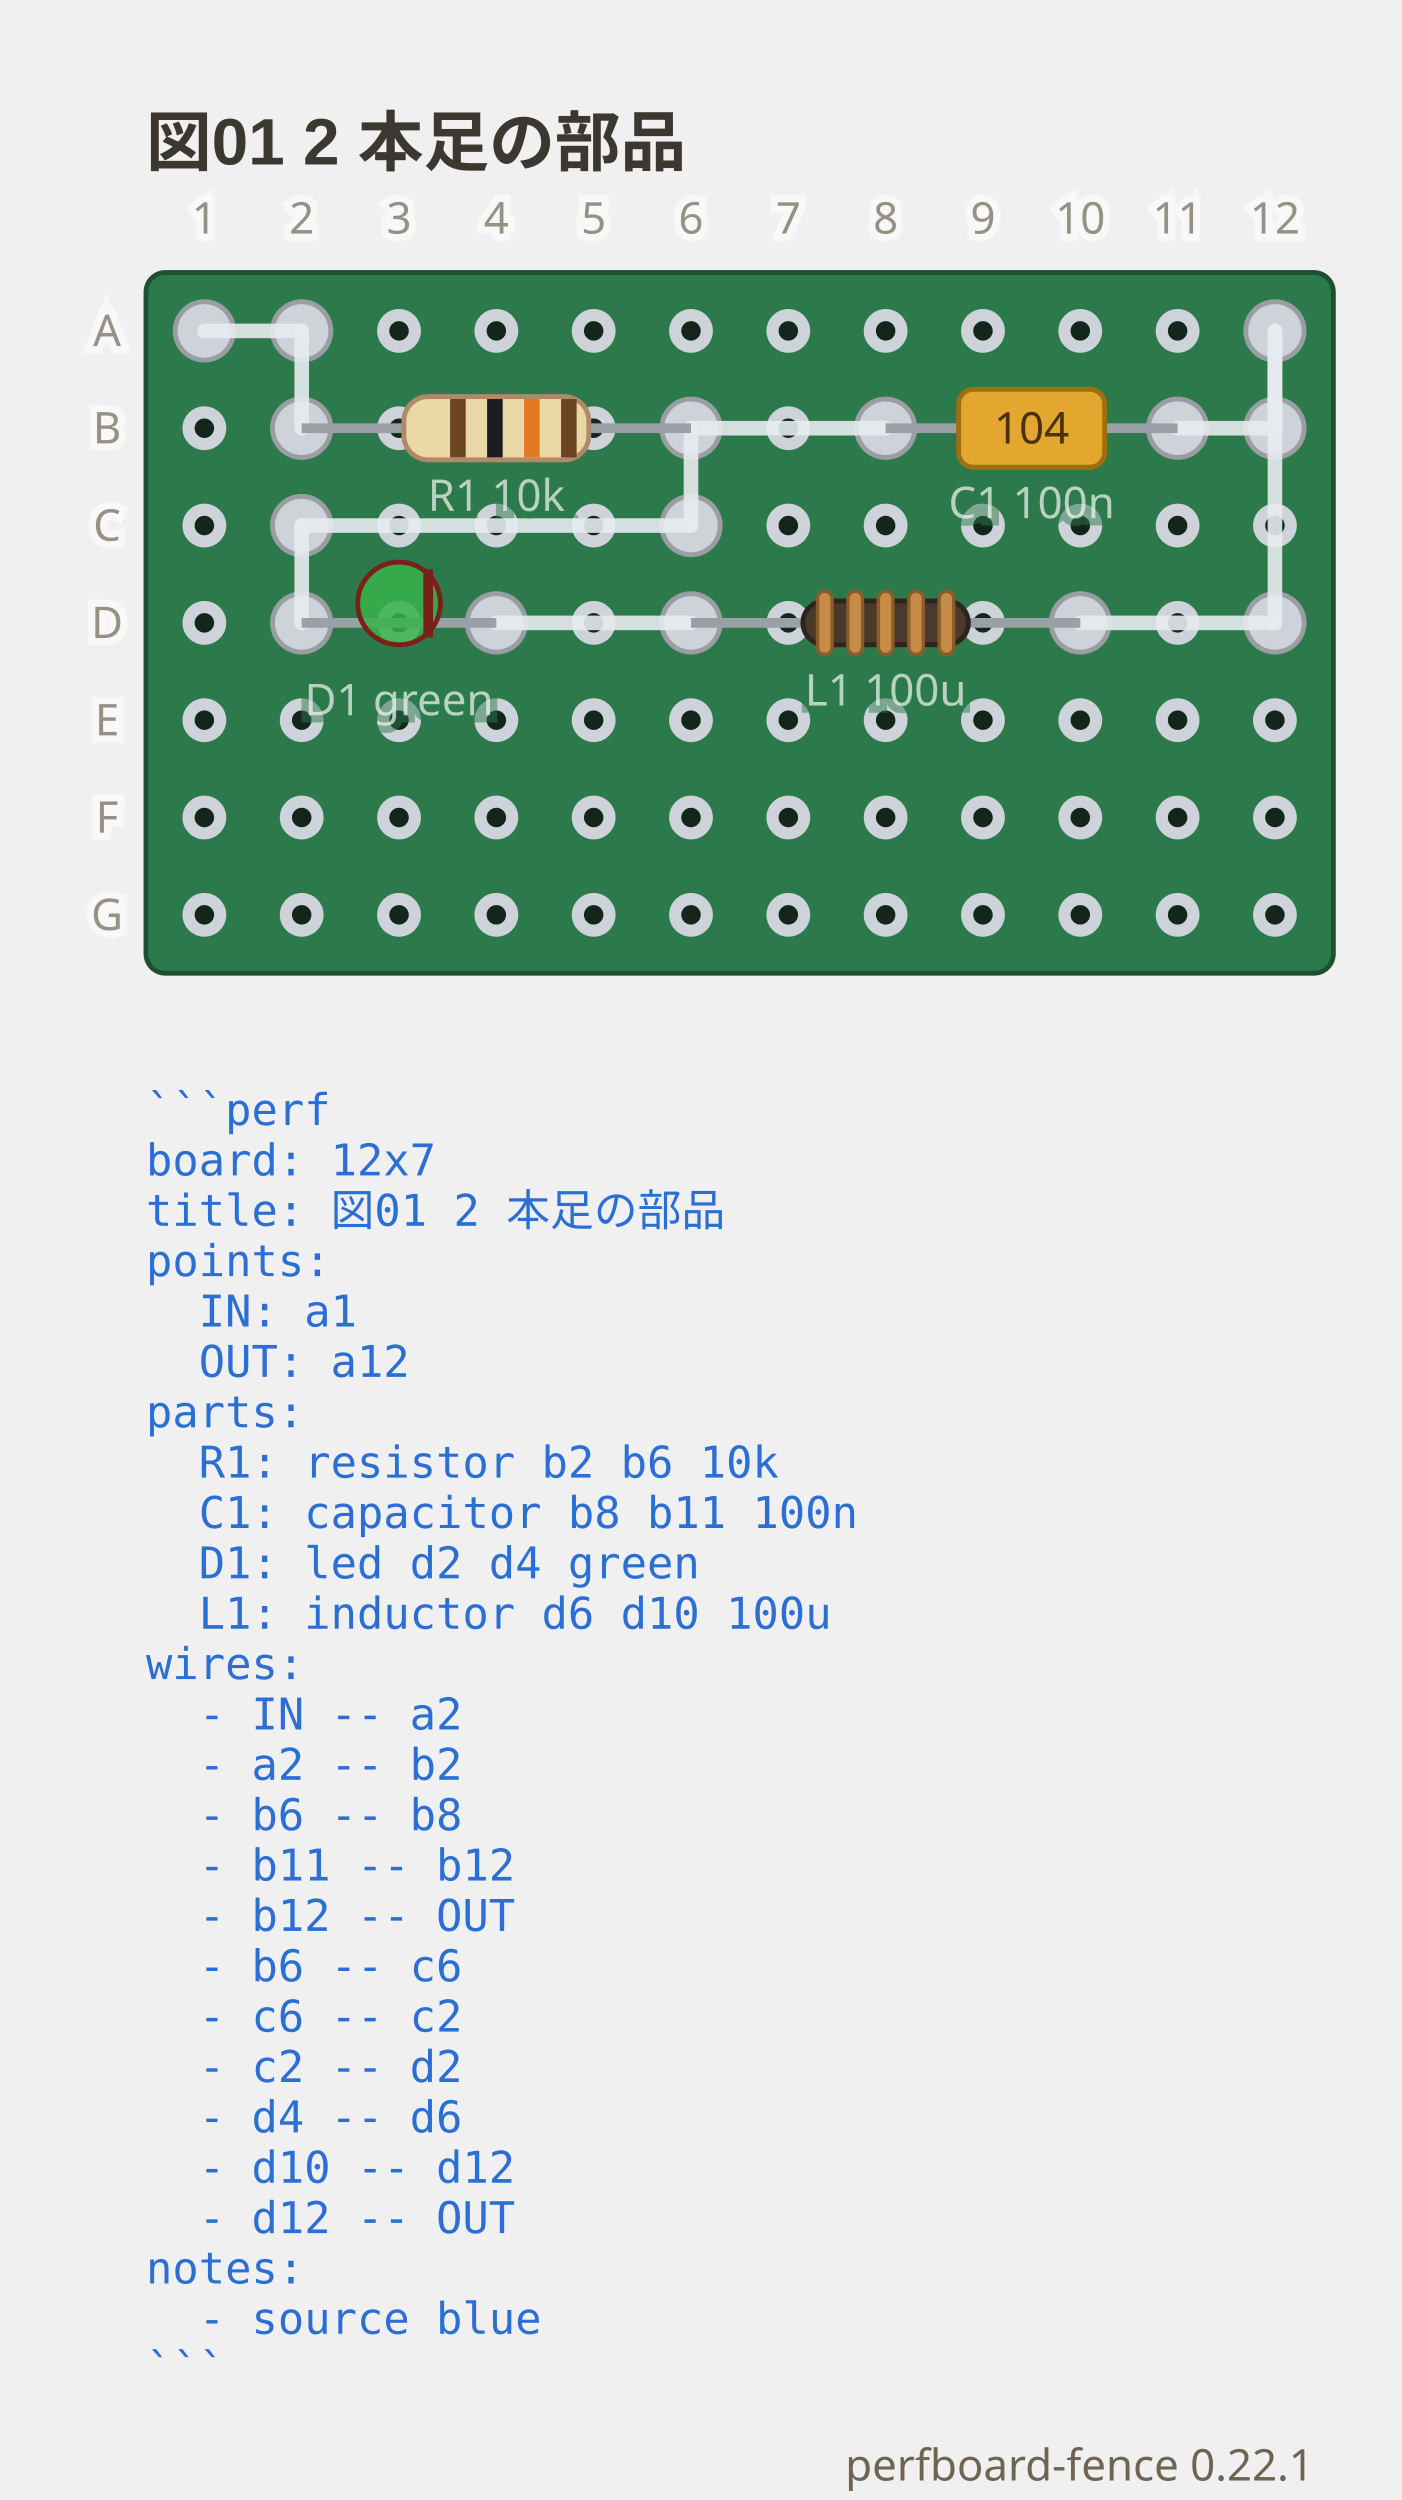
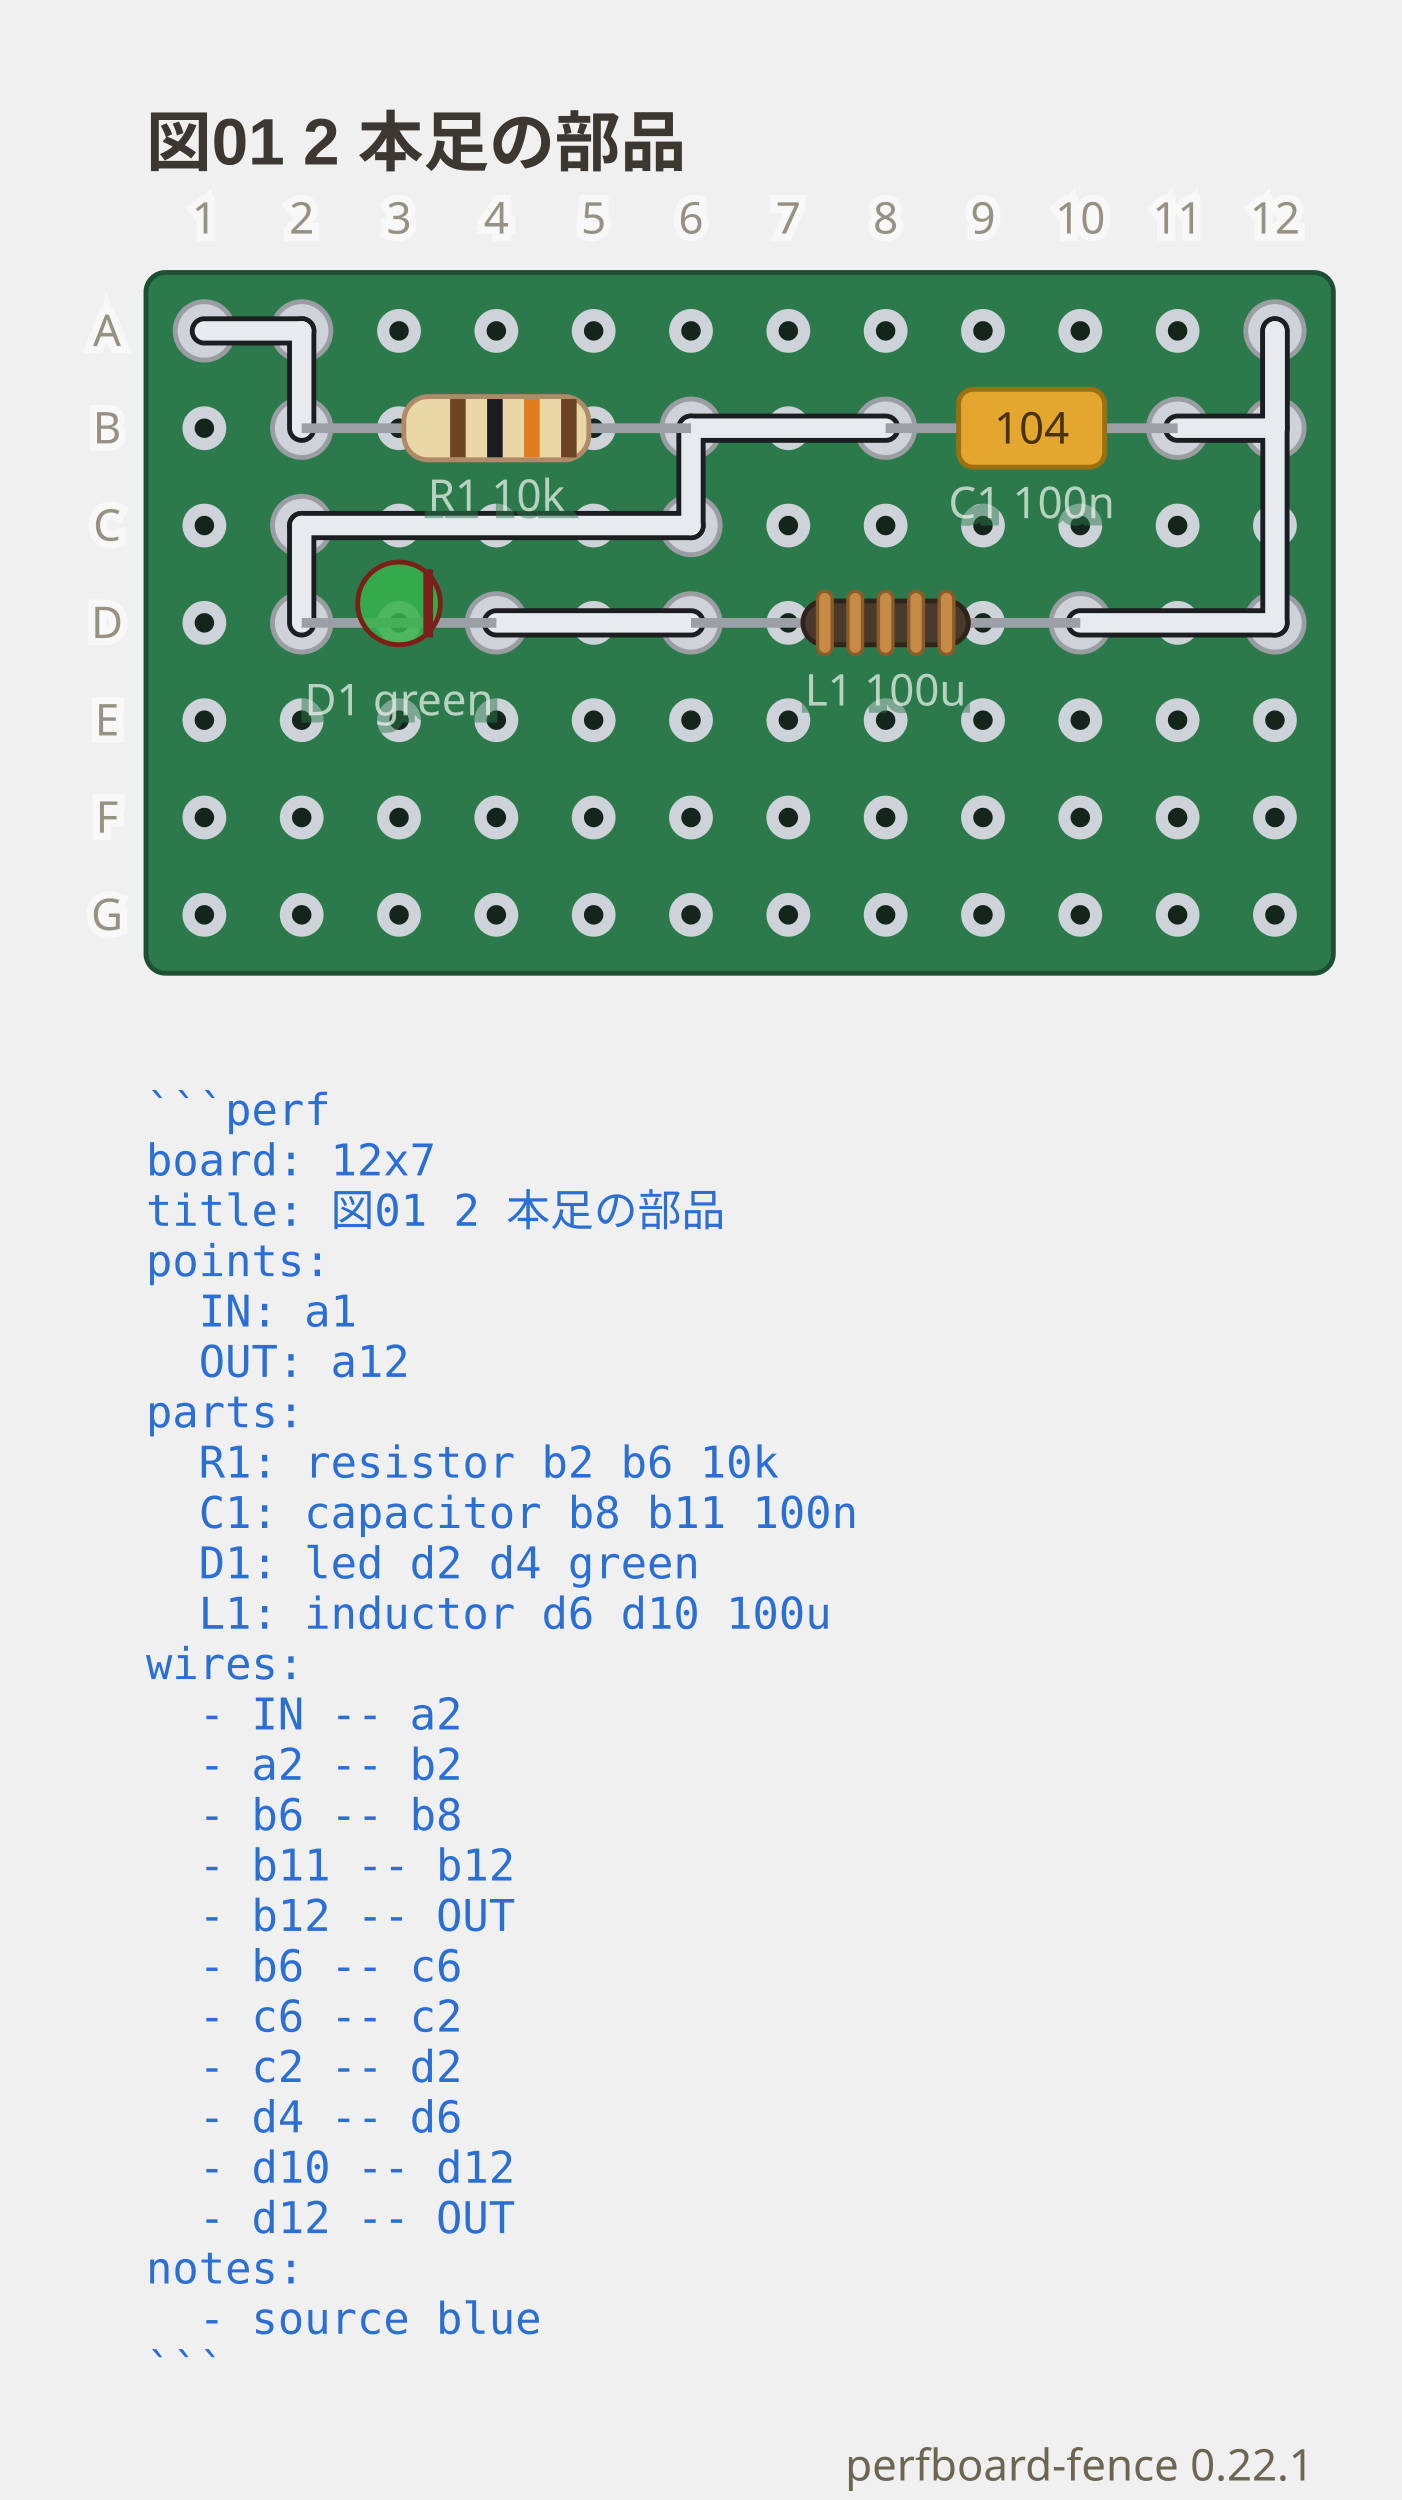
<svg xmlns="http://www.w3.org/2000/svg" viewBox="0 0 288 513.75" width="288" height="513.75" data-perfboard-fence="0.22.1" role="img">
  <text x="30" y="34" text-anchor="start" font-family="'Segoe UI', 'Helvetica Neue', Arial, 'Noto Sans', 'Hiragino Sans', 'Yu Gothic UI', 'Noto Sans CJK JP', sans-serif" fill="#3c3730" font-size="13.5" font-weight="600">図01 2 本足の部品</text>
  <rect x="30" y="56" width="244" height="144" rx="4" fill="#2c7a4b" stroke="#1d4f31" stroke-width="1" />
  <circle cx="42" cy="68" r="3.25" fill="#14261c" stroke="#cdd3d9" stroke-width="2.5" />
  <circle cx="62" cy="68" r="3.25" fill="#14261c" stroke="#cdd3d9" stroke-width="2.5" />
  <circle cx="82" cy="68" r="3.25" fill="#14261c" stroke="#cdd3d9" stroke-width="2.5" />
  <circle cx="102" cy="68" r="3.25" fill="#14261c" stroke="#cdd3d9" stroke-width="2.5" />
  <circle cx="122" cy="68" r="3.25" fill="#14261c" stroke="#cdd3d9" stroke-width="2.5" />
  <circle cx="142" cy="68" r="3.25" fill="#14261c" stroke="#cdd3d9" stroke-width="2.5" />
  <circle cx="162" cy="68" r="3.25" fill="#14261c" stroke="#cdd3d9" stroke-width="2.5" />
  <circle cx="182" cy="68" r="3.25" fill="#14261c" stroke="#cdd3d9" stroke-width="2.5" />
  <circle cx="202" cy="68" r="3.25" fill="#14261c" stroke="#cdd3d9" stroke-width="2.5" />
  <circle cx="222" cy="68" r="3.25" fill="#14261c" stroke="#cdd3d9" stroke-width="2.5" />
  <circle cx="242" cy="68" r="3.25" fill="#14261c" stroke="#cdd3d9" stroke-width="2.5" />
  <circle cx="262" cy="68" r="3.25" fill="#14261c" stroke="#cdd3d9" stroke-width="2.5" />
  <circle cx="42" cy="88" r="3.25" fill="#14261c" stroke="#cdd3d9" stroke-width="2.5" />
  <circle cx="62" cy="88" r="3.25" fill="#14261c" stroke="#cdd3d9" stroke-width="2.5" />
  <circle cx="82" cy="88" r="3.25" fill="#14261c" stroke="#cdd3d9" stroke-width="2.5" />
  <circle cx="102" cy="88" r="3.25" fill="#14261c" stroke="#cdd3d9" stroke-width="2.5" />
  <circle cx="122" cy="88" r="3.25" fill="#14261c" stroke="#cdd3d9" stroke-width="2.5" />
  <circle cx="142" cy="88" r="3.25" fill="#14261c" stroke="#cdd3d9" stroke-width="2.5" />
  <circle cx="162" cy="88" r="3.25" fill="#14261c" stroke="#cdd3d9" stroke-width="2.5" />
  <circle cx="182" cy="88" r="3.25" fill="#14261c" stroke="#cdd3d9" stroke-width="2.5" />
  <circle cx="202" cy="88" r="3.25" fill="#14261c" stroke="#cdd3d9" stroke-width="2.5" />
  <circle cx="222" cy="88" r="3.25" fill="#14261c" stroke="#cdd3d9" stroke-width="2.5" />
  <circle cx="242" cy="88" r="3.25" fill="#14261c" stroke="#cdd3d9" stroke-width="2.5" />
  <circle cx="262" cy="88" r="3.25" fill="#14261c" stroke="#cdd3d9" stroke-width="2.5" />
  <circle cx="42" cy="108" r="3.25" fill="#14261c" stroke="#cdd3d9" stroke-width="2.5" />
  <circle cx="62" cy="108" r="3.25" fill="#14261c" stroke="#cdd3d9" stroke-width="2.5" />
  <circle cx="82" cy="108" r="3.25" fill="#14261c" stroke="#cdd3d9" stroke-width="2.5" />
  <circle cx="102" cy="108" r="3.25" fill="#14261c" stroke="#cdd3d9" stroke-width="2.5" />
  <circle cx="122" cy="108" r="3.25" fill="#14261c" stroke="#cdd3d9" stroke-width="2.5" />
  <circle cx="142" cy="108" r="3.25" fill="#14261c" stroke="#cdd3d9" stroke-width="2.5" />
  <circle cx="162" cy="108" r="3.25" fill="#14261c" stroke="#cdd3d9" stroke-width="2.5" />
  <circle cx="182" cy="108" r="3.25" fill="#14261c" stroke="#cdd3d9" stroke-width="2.5" />
  <circle cx="202" cy="108" r="3.25" fill="#14261c" stroke="#cdd3d9" stroke-width="2.5" />
  <circle cx="222" cy="108" r="3.25" fill="#14261c" stroke="#cdd3d9" stroke-width="2.5" />
  <circle cx="242" cy="108" r="3.25" fill="#14261c" stroke="#cdd3d9" stroke-width="2.5" />
  <circle cx="262" cy="108" r="3.25" fill="#14261c" stroke="#cdd3d9" stroke-width="2.5" />
  <circle cx="42" cy="128" r="3.25" fill="#14261c" stroke="#cdd3d9" stroke-width="2.5" />
  <circle cx="62" cy="128" r="3.25" fill="#14261c" stroke="#cdd3d9" stroke-width="2.5" />
  <circle cx="82" cy="128" r="3.25" fill="#14261c" stroke="#cdd3d9" stroke-width="2.5" />
  <circle cx="102" cy="128" r="3.25" fill="#14261c" stroke="#cdd3d9" stroke-width="2.5" />
  <circle cx="122" cy="128" r="3.25" fill="#14261c" stroke="#cdd3d9" stroke-width="2.5" />
  <circle cx="142" cy="128" r="3.25" fill="#14261c" stroke="#cdd3d9" stroke-width="2.5" />
  <circle cx="162" cy="128" r="3.25" fill="#14261c" stroke="#cdd3d9" stroke-width="2.5" />
  <circle cx="182" cy="128" r="3.25" fill="#14261c" stroke="#cdd3d9" stroke-width="2.5" />
  <circle cx="202" cy="128" r="3.25" fill="#14261c" stroke="#cdd3d9" stroke-width="2.5" />
  <circle cx="222" cy="128" r="3.25" fill="#14261c" stroke="#cdd3d9" stroke-width="2.5" />
  <circle cx="242" cy="128" r="3.25" fill="#14261c" stroke="#cdd3d9" stroke-width="2.5" />
  <circle cx="262" cy="128" r="3.25" fill="#14261c" stroke="#cdd3d9" stroke-width="2.5" />
  <circle cx="42" cy="148" r="3.25" fill="#14261c" stroke="#cdd3d9" stroke-width="2.5" />
  <circle cx="62" cy="148" r="3.25" fill="#14261c" stroke="#cdd3d9" stroke-width="2.5" />
  <circle cx="82" cy="148" r="3.25" fill="#14261c" stroke="#cdd3d9" stroke-width="2.5" />
  <circle cx="102" cy="148" r="3.25" fill="#14261c" stroke="#cdd3d9" stroke-width="2.5" />
  <circle cx="122" cy="148" r="3.25" fill="#14261c" stroke="#cdd3d9" stroke-width="2.5" />
  <circle cx="142" cy="148" r="3.25" fill="#14261c" stroke="#cdd3d9" stroke-width="2.5" />
  <circle cx="162" cy="148" r="3.25" fill="#14261c" stroke="#cdd3d9" stroke-width="2.5" />
  <circle cx="182" cy="148" r="3.25" fill="#14261c" stroke="#cdd3d9" stroke-width="2.5" />
  <circle cx="202" cy="148" r="3.25" fill="#14261c" stroke="#cdd3d9" stroke-width="2.5" />
  <circle cx="222" cy="148" r="3.25" fill="#14261c" stroke="#cdd3d9" stroke-width="2.5" />
  <circle cx="242" cy="148" r="3.25" fill="#14261c" stroke="#cdd3d9" stroke-width="2.5" />
  <circle cx="262" cy="148" r="3.25" fill="#14261c" stroke="#cdd3d9" stroke-width="2.5" />
  <circle cx="42" cy="168" r="3.25" fill="#14261c" stroke="#cdd3d9" stroke-width="2.5" />
  <circle cx="62" cy="168" r="3.25" fill="#14261c" stroke="#cdd3d9" stroke-width="2.5" />
  <circle cx="82" cy="168" r="3.25" fill="#14261c" stroke="#cdd3d9" stroke-width="2.5" />
  <circle cx="102" cy="168" r="3.25" fill="#14261c" stroke="#cdd3d9" stroke-width="2.5" />
  <circle cx="122" cy="168" r="3.25" fill="#14261c" stroke="#cdd3d9" stroke-width="2.5" />
  <circle cx="142" cy="168" r="3.25" fill="#14261c" stroke="#cdd3d9" stroke-width="2.5" />
  <circle cx="162" cy="168" r="3.25" fill="#14261c" stroke="#cdd3d9" stroke-width="2.5" />
  <circle cx="182" cy="168" r="3.25" fill="#14261c" stroke="#cdd3d9" stroke-width="2.5" />
  <circle cx="202" cy="168" r="3.25" fill="#14261c" stroke="#cdd3d9" stroke-width="2.5" />
  <circle cx="222" cy="168" r="3.25" fill="#14261c" stroke="#cdd3d9" stroke-width="2.5" />
  <circle cx="242" cy="168" r="3.25" fill="#14261c" stroke="#cdd3d9" stroke-width="2.5" />
  <circle cx="262" cy="168" r="3.25" fill="#14261c" stroke="#cdd3d9" stroke-width="2.5" />
  <circle cx="42" cy="188" r="3.25" fill="#14261c" stroke="#cdd3d9" stroke-width="2.5" />
  <circle cx="62" cy="188" r="3.25" fill="#14261c" stroke="#cdd3d9" stroke-width="2.5" />
  <circle cx="82" cy="188" r="3.25" fill="#14261c" stroke="#cdd3d9" stroke-width="2.5" />
  <circle cx="102" cy="188" r="3.25" fill="#14261c" stroke="#cdd3d9" stroke-width="2.5" />
  <circle cx="122" cy="188" r="3.25" fill="#14261c" stroke="#cdd3d9" stroke-width="2.5" />
  <circle cx="142" cy="188" r="3.25" fill="#14261c" stroke="#cdd3d9" stroke-width="2.5" />
  <circle cx="162" cy="188" r="3.25" fill="#14261c" stroke="#cdd3d9" stroke-width="2.5" />
  <circle cx="182" cy="188" r="3.25" fill="#14261c" stroke="#cdd3d9" stroke-width="2.5" />
  <circle cx="202" cy="188" r="3.25" fill="#14261c" stroke="#cdd3d9" stroke-width="2.5" />
  <circle cx="222" cy="188" r="3.25" fill="#14261c" stroke="#cdd3d9" stroke-width="2.5" />
  <circle cx="242" cy="188" r="3.25" fill="#14261c" stroke="#cdd3d9" stroke-width="2.5" />
  <circle cx="262" cy="188" r="3.25" fill="#14261c" stroke="#cdd3d9" stroke-width="2.5" />
  <circle cx="62" cy="88" r="6" fill="#cdd3d9" stroke="#9a9ea3" stroke-width="1" />
  <circle cx="142" cy="88" r="6" fill="#cdd3d9" stroke="#9a9ea3" stroke-width="1" />
  <circle cx="182" cy="88" r="6" fill="#cdd3d9" stroke="#9a9ea3" stroke-width="1" />
  <circle cx="242" cy="88" r="6" fill="#cdd3d9" stroke="#9a9ea3" stroke-width="1" />
  <circle cx="62" cy="128" r="6" fill="#cdd3d9" stroke="#9a9ea3" stroke-width="1" />
  <circle cx="102" cy="128" r="6" fill="#cdd3d9" stroke="#9a9ea3" stroke-width="1" />
  <circle cx="142" cy="128" r="6" fill="#cdd3d9" stroke="#9a9ea3" stroke-width="1" />
  <circle cx="222" cy="128" r="6" fill="#cdd3d9" stroke="#9a9ea3" stroke-width="1" />
  <circle cx="42" cy="68" r="6" fill="#cdd3d9" stroke="#9a9ea3" stroke-width="1" />
  <circle cx="62" cy="68" r="6" fill="#cdd3d9" stroke="#9a9ea3" stroke-width="1" />
  <circle cx="262" cy="88" r="6" fill="#cdd3d9" stroke="#9a9ea3" stroke-width="1" />
  <circle cx="262" cy="68" r="6" fill="#cdd3d9" stroke="#9a9ea3" stroke-width="1" />
  <circle cx="142" cy="108" r="6" fill="#cdd3d9" stroke="#9a9ea3" stroke-width="1" />
  <circle cx="62" cy="108" r="6" fill="#cdd3d9" stroke="#9a9ea3" stroke-width="1" />
  <circle cx="262" cy="128" r="6" fill="#cdd3d9" stroke="#9a9ea3" stroke-width="1" />
-   <line x1="42" y1="68" x2="62" y2="68" stroke="#e6ebef" stroke-width="3" stroke-linecap="round" stroke-opacity="0.9" />
-   <line x1="62" y1="68" x2="62" y2="88" stroke="#e6ebef" stroke-width="3" stroke-linecap="round" stroke-opacity="0.9" />
-   <line x1="142" y1="88" x2="182" y2="88" stroke="#e6ebef" stroke-width="3" stroke-linecap="round" stroke-opacity="0.9" />
-   <line x1="242" y1="88" x2="262" y2="88" stroke="#e6ebef" stroke-width="3" stroke-linecap="round" stroke-opacity="0.9" />
-   <line x1="262" y1="88" x2="262" y2="68" stroke="#e6ebef" stroke-width="3" stroke-linecap="round" stroke-opacity="0.9" />
-   <line x1="142" y1="88" x2="142" y2="108" stroke="#e6ebef" stroke-width="3" stroke-linecap="round" stroke-opacity="0.9" />
-   <line x1="142" y1="108" x2="62" y2="108" stroke="#e6ebef" stroke-width="3" stroke-linecap="round" stroke-opacity="0.9" />
-   <line x1="62" y1="108" x2="62" y2="128" stroke="#e6ebef" stroke-width="3" stroke-linecap="round" stroke-opacity="0.9" />
-   <line x1="102" y1="128" x2="142" y2="128" stroke="#e6ebef" stroke-width="3" stroke-linecap="round" stroke-opacity="0.9" />
-   <line x1="222" y1="128" x2="262" y2="128" stroke="#e6ebef" stroke-width="3" stroke-linecap="round" stroke-opacity="0.9" />
-   <line x1="262" y1="128" x2="262" y2="68" stroke="#e6ebef" stroke-width="3" stroke-linecap="round" stroke-opacity="0.9" />
+   <line x1="42" y1="68" x2="62" y2="68" class="cf-wire-outline" stroke="#1b1d21" stroke-width="6" stroke-linecap="round" pointer-events="none" />
+   <line x1="62" y1="68" x2="62" y2="88" class="cf-wire-outline" stroke="#1b1d21" stroke-width="6" stroke-linecap="round" pointer-events="none" />
+   <line x1="142" y1="88" x2="182" y2="88" class="cf-wire-outline" stroke="#1b1d21" stroke-width="6" stroke-linecap="round" pointer-events="none" />
+   <line x1="242" y1="88" x2="262" y2="88" class="cf-wire-outline" stroke="#1b1d21" stroke-width="6" stroke-linecap="round" pointer-events="none" />
+   <line x1="262" y1="88" x2="262" y2="68" class="cf-wire-outline" stroke="#1b1d21" stroke-width="6" stroke-linecap="round" pointer-events="none" />
+   <line x1="142" y1="88" x2="142" y2="108" class="cf-wire-outline" stroke="#1b1d21" stroke-width="6" stroke-linecap="round" pointer-events="none" />
+   <line x1="142" y1="108" x2="62" y2="108" class="cf-wire-outline" stroke="#1b1d21" stroke-width="6" stroke-linecap="round" pointer-events="none" />
+   <line x1="62" y1="108" x2="62" y2="128" class="cf-wire-outline" stroke="#1b1d21" stroke-width="6" stroke-linecap="round" pointer-events="none" />
+   <line x1="102" y1="128" x2="142" y2="128" class="cf-wire-outline" stroke="#1b1d21" stroke-width="6" stroke-linecap="round" pointer-events="none" />
+   <line x1="222" y1="128" x2="262" y2="128" class="cf-wire-outline" stroke="#1b1d21" stroke-width="6" stroke-linecap="round" pointer-events="none" />
+   <line x1="262" y1="128" x2="262" y2="68" class="cf-wire-outline" stroke="#1b1d21" stroke-width="6" stroke-linecap="round" pointer-events="none" />
+   <line x1="42" y1="68" x2="62" y2="68" stroke="#e6ebef" stroke-width="4" stroke-linecap="round" stroke-opacity="1" />
+   <line x1="62" y1="68" x2="62" y2="88" stroke="#e6ebef" stroke-width="4" stroke-linecap="round" stroke-opacity="1" />
+   <line x1="142" y1="88" x2="182" y2="88" stroke="#e6ebef" stroke-width="4" stroke-linecap="round" stroke-opacity="1" />
+   <line x1="242" y1="88" x2="262" y2="88" stroke="#e6ebef" stroke-width="4" stroke-linecap="round" stroke-opacity="1" />
+   <line x1="262" y1="88" x2="262" y2="68" stroke="#e6ebef" stroke-width="4" stroke-linecap="round" stroke-opacity="1" />
+   <line x1="142" y1="88" x2="142" y2="108" stroke="#e6ebef" stroke-width="4" stroke-linecap="round" stroke-opacity="1" />
+   <line x1="142" y1="108" x2="62" y2="108" stroke="#e6ebef" stroke-width="4" stroke-linecap="round" stroke-opacity="1" />
+   <line x1="62" y1="108" x2="62" y2="128" stroke="#e6ebef" stroke-width="4" stroke-linecap="round" stroke-opacity="1" />
+   <line x1="102" y1="128" x2="142" y2="128" stroke="#e6ebef" stroke-width="4" stroke-linecap="round" stroke-opacity="1" />
+   <line x1="222" y1="128" x2="262" y2="128" stroke="#e6ebef" stroke-width="4" stroke-linecap="round" stroke-opacity="1" />
+   <line x1="262" y1="128" x2="262" y2="68" stroke="#e6ebef" stroke-width="4" stroke-linecap="round" stroke-opacity="1" />
  <line x1="62" y1="88" x2="142" y2="88" stroke="#9aa0a6" stroke-width="2" />
  <g transform="translate(102 88) rotate(0)">
    <rect x="-19" y="-6.5" width="38" height="13" rx="5" fill="#e9d8a6" stroke="#b08968" />
    <rect x="-9.5" y="-6" width="3.2" height="12" fill="#6b4423" />
    <rect x="-1.9" y="-6" width="3.2" height="12" fill="#1b1d21" />
    <rect x="5.7" y="-6" width="3.2" height="12" fill="#e07b1e" />
    <rect x="13.3" y="-6" width="3.2" height="12" fill="#6b4423" />
  </g>
  <text x="102" y="104.98" text-anchor="middle" font-family="ui-sans-serif, system-ui, sans-serif" stroke="#2c7a4b" stroke-width="3" fill="#2c7a4b" font-size="9" opacity="0.5" aria-hidden="true">R1 10k</text>
  <text x="102" y="104.98" text-anchor="middle" font-family="ui-sans-serif, system-ui, sans-serif" fill="#f4f8f5" font-size="9" opacity="0.7">R1 10k</text>
  <line x1="182" y1="88" x2="242" y2="88" stroke="#9aa0a6" stroke-width="2" />
  <g transform="translate(212 88) rotate(0)">
    <rect x="-15" y="-8" width="30" height="16" rx="3" fill="#e3a72f" stroke="#9c6f10" />
    <text x="0" y="3.15" text-anchor="middle" font-family="ui-sans-serif, system-ui, sans-serif" font-size="9" fill="#4a3208">104</text>
  </g>
  <text x="212" y="106.48" text-anchor="middle" font-family="ui-sans-serif, system-ui, sans-serif" stroke="#2c7a4b" stroke-width="3" fill="#2c7a4b" font-size="9" opacity="0.5" aria-hidden="true">C1 100n</text>
  <text x="212" y="106.48" text-anchor="middle" font-family="ui-sans-serif, system-ui, sans-serif" fill="#f4f8f5" font-size="9" opacity="0.7">C1 100n</text>
  <line x1="62" y1="128" x2="102" y2="128" stroke="#9aa0a6" stroke-width="2" />
  <g transform="translate(82 128) rotate(0)">
    <circle cx="0" cy="-4" r="8.5" fill="#37b34a" fill-opacity="0.85" stroke="#7a2018" />
    <line x1="6" y1="-11" x2="6" y2="3" stroke="#7a2018" stroke-width="2" />
  </g>
  <text x="82" y="146.98" text-anchor="middle" font-family="ui-sans-serif, system-ui, sans-serif" stroke="#2c7a4b" stroke-width="3" fill="#2c7a4b" font-size="9" opacity="0.5" aria-hidden="true">D1 green</text>
  <text x="82" y="146.98" text-anchor="middle" font-family="ui-sans-serif, system-ui, sans-serif" fill="#f4f8f5" font-size="9" opacity="0.7">D1 green</text>
  <line x1="142" y1="128" x2="222" y2="128" stroke="#9aa0a6" stroke-width="2" />
  <g transform="translate(182 128) rotate(0)">
    <rect x="-17" y="-4.5" width="34" height="9" rx="4.5" fill="#4a3a2c" stroke="#2e241b" />
    <rect x="-14" y="-6.5" width="3" height="13" rx="1.5" fill="#c68b46" stroke="#8a5c2a" stroke-width="0.7" />
    <rect x="-7.75" y="-6.5" width="3" height="13" rx="1.5" fill="#c68b46" stroke="#8a5c2a" stroke-width="0.7" />
    <rect x="-1.5" y="-6.5" width="3" height="13" rx="1.5" fill="#c68b46" stroke="#8a5c2a" stroke-width="0.7" />
    <rect x="4.75" y="-6.5" width="3" height="13" rx="1.5" fill="#c68b46" stroke="#8a5c2a" stroke-width="0.7" />
    <rect x="11" y="-6.5" width="3" height="13" rx="1.5" fill="#c68b46" stroke="#8a5c2a" stroke-width="0.7" />
  </g>
  <text x="182" y="144.98" text-anchor="middle" font-family="ui-sans-serif, system-ui, sans-serif" stroke="#2c7a4b" stroke-width="3" fill="#2c7a4b" font-size="9" opacity="0.5" aria-hidden="true">L1 100u</text>
  <text x="182" y="144.98" text-anchor="middle" font-family="ui-sans-serif, system-ui, sans-serif" fill="#f4f8f5" font-size="9" opacity="0.7">L1 100u</text>
  <text x="22" y="68" text-anchor="middle" font-family="ui-sans-serif, system-ui, sans-serif" stroke="#ffffff" stroke-width="3" fill="#ffffff" font-size="9" dominant-baseline="middle" opacity="0.5" aria-hidden="true">A</text>
  <text x="22" y="68" text-anchor="middle" font-family="ui-sans-serif, system-ui, sans-serif" fill="#6d6552" font-size="9" dominant-baseline="middle" opacity="0.7">A</text>
  <text x="22" y="88" text-anchor="middle" font-family="ui-sans-serif, system-ui, sans-serif" stroke="#ffffff" stroke-width="3" fill="#ffffff" font-size="9" dominant-baseline="middle" opacity="0.5" aria-hidden="true">B</text>
  <text x="22" y="88" text-anchor="middle" font-family="ui-sans-serif, system-ui, sans-serif" fill="#6d6552" font-size="9" dominant-baseline="middle" opacity="0.7">B</text>
  <text x="22" y="108" text-anchor="middle" font-family="ui-sans-serif, system-ui, sans-serif" stroke="#ffffff" stroke-width="3" fill="#ffffff" font-size="9" dominant-baseline="middle" opacity="0.5" aria-hidden="true">C</text>
  <text x="22" y="108" text-anchor="middle" font-family="ui-sans-serif, system-ui, sans-serif" fill="#6d6552" font-size="9" dominant-baseline="middle" opacity="0.7">C</text>
  <text x="22" y="128" text-anchor="middle" font-family="ui-sans-serif, system-ui, sans-serif" stroke="#ffffff" stroke-width="3" fill="#ffffff" font-size="9" dominant-baseline="middle" opacity="0.5" aria-hidden="true">D</text>
  <text x="22" y="128" text-anchor="middle" font-family="ui-sans-serif, system-ui, sans-serif" fill="#6d6552" font-size="9" dominant-baseline="middle" opacity="0.7">D</text>
  <text x="22" y="148" text-anchor="middle" font-family="ui-sans-serif, system-ui, sans-serif" stroke="#ffffff" stroke-width="3" fill="#ffffff" font-size="9" dominant-baseline="middle" opacity="0.5" aria-hidden="true">E</text>
  <text x="22" y="148" text-anchor="middle" font-family="ui-sans-serif, system-ui, sans-serif" fill="#6d6552" font-size="9" dominant-baseline="middle" opacity="0.7">E</text>
  <text x="22" y="168" text-anchor="middle" font-family="ui-sans-serif, system-ui, sans-serif" stroke="#ffffff" stroke-width="3" fill="#ffffff" font-size="9" dominant-baseline="middle" opacity="0.5" aria-hidden="true">F</text>
  <text x="22" y="168" text-anchor="middle" font-family="ui-sans-serif, system-ui, sans-serif" fill="#6d6552" font-size="9" dominant-baseline="middle" opacity="0.7">F</text>
  <text x="22" y="188" text-anchor="middle" font-family="ui-sans-serif, system-ui, sans-serif" stroke="#ffffff" stroke-width="3" fill="#ffffff" font-size="9" dominant-baseline="middle" opacity="0.5" aria-hidden="true">G</text>
  <text x="22" y="188" text-anchor="middle" font-family="ui-sans-serif, system-ui, sans-serif" fill="#6d6552" font-size="9" dominant-baseline="middle" opacity="0.7">G</text>
  <text x="42" y="48" text-anchor="middle" font-family="ui-sans-serif, system-ui, sans-serif" stroke="#ffffff" stroke-width="3" fill="#ffffff" font-size="9" opacity="0.5" aria-hidden="true">1</text>
  <text x="42" y="48" text-anchor="middle" font-family="ui-sans-serif, system-ui, sans-serif" fill="#6d6552" font-size="9" opacity="0.7">1</text>
  <text x="62" y="48" text-anchor="middle" font-family="ui-sans-serif, system-ui, sans-serif" stroke="#ffffff" stroke-width="3" fill="#ffffff" font-size="9" opacity="0.5" aria-hidden="true">2</text>
  <text x="62" y="48" text-anchor="middle" font-family="ui-sans-serif, system-ui, sans-serif" fill="#6d6552" font-size="9" opacity="0.7">2</text>
  <text x="82" y="48" text-anchor="middle" font-family="ui-sans-serif, system-ui, sans-serif" stroke="#ffffff" stroke-width="3" fill="#ffffff" font-size="9" opacity="0.5" aria-hidden="true">3</text>
  <text x="82" y="48" text-anchor="middle" font-family="ui-sans-serif, system-ui, sans-serif" fill="#6d6552" font-size="9" opacity="0.7">3</text>
  <text x="102" y="48" text-anchor="middle" font-family="ui-sans-serif, system-ui, sans-serif" stroke="#ffffff" stroke-width="3" fill="#ffffff" font-size="9" opacity="0.5" aria-hidden="true">4</text>
  <text x="102" y="48" text-anchor="middle" font-family="ui-sans-serif, system-ui, sans-serif" fill="#6d6552" font-size="9" opacity="0.7">4</text>
  <text x="122" y="48" text-anchor="middle" font-family="ui-sans-serif, system-ui, sans-serif" stroke="#ffffff" stroke-width="3" fill="#ffffff" font-size="9" opacity="0.5" aria-hidden="true">5</text>
  <text x="122" y="48" text-anchor="middle" font-family="ui-sans-serif, system-ui, sans-serif" fill="#6d6552" font-size="9" opacity="0.7">5</text>
  <text x="142" y="48" text-anchor="middle" font-family="ui-sans-serif, system-ui, sans-serif" stroke="#ffffff" stroke-width="3" fill="#ffffff" font-size="9" opacity="0.5" aria-hidden="true">6</text>
  <text x="142" y="48" text-anchor="middle" font-family="ui-sans-serif, system-ui, sans-serif" fill="#6d6552" font-size="9" opacity="0.7">6</text>
  <text x="162" y="48" text-anchor="middle" font-family="ui-sans-serif, system-ui, sans-serif" stroke="#ffffff" stroke-width="3" fill="#ffffff" font-size="9" opacity="0.5" aria-hidden="true">7</text>
  <text x="162" y="48" text-anchor="middle" font-family="ui-sans-serif, system-ui, sans-serif" fill="#6d6552" font-size="9" opacity="0.7">7</text>
  <text x="182" y="48" text-anchor="middle" font-family="ui-sans-serif, system-ui, sans-serif" stroke="#ffffff" stroke-width="3" fill="#ffffff" font-size="9" opacity="0.5" aria-hidden="true">8</text>
  <text x="182" y="48" text-anchor="middle" font-family="ui-sans-serif, system-ui, sans-serif" fill="#6d6552" font-size="9" opacity="0.7">8</text>
  <text x="202" y="48" text-anchor="middle" font-family="ui-sans-serif, system-ui, sans-serif" stroke="#ffffff" stroke-width="3" fill="#ffffff" font-size="9" opacity="0.5" aria-hidden="true">9</text>
  <text x="202" y="48" text-anchor="middle" font-family="ui-sans-serif, system-ui, sans-serif" fill="#6d6552" font-size="9" opacity="0.7">9</text>
  <text x="222" y="48" text-anchor="middle" font-family="ui-sans-serif, system-ui, sans-serif" stroke="#ffffff" stroke-width="3" fill="#ffffff" font-size="9" opacity="0.5" aria-hidden="true">10</text>
  <text x="222" y="48" text-anchor="middle" font-family="ui-sans-serif, system-ui, sans-serif" fill="#6d6552" font-size="9" opacity="0.7">10</text>
  <text x="242" y="48" text-anchor="middle" font-family="ui-sans-serif, system-ui, sans-serif" stroke="#ffffff" stroke-width="3" fill="#ffffff" font-size="9" opacity="0.5" aria-hidden="true">11</text>
  <text x="242" y="48" text-anchor="middle" font-family="ui-sans-serif, system-ui, sans-serif" fill="#6d6552" font-size="9" opacity="0.7">11</text>
  <text x="262" y="48" text-anchor="middle" font-family="ui-sans-serif, system-ui, sans-serif" stroke="#ffffff" stroke-width="3" fill="#ffffff" font-size="9" opacity="0.5" aria-hidden="true">12</text>
  <text x="262" y="48" text-anchor="middle" font-family="ui-sans-serif, system-ui, sans-serif" fill="#6d6552" font-size="9" opacity="0.7">12</text>
  <text x="30" y="231.2" text-anchor="start" font-family="ui-monospace, 'DejaVu Sans Mono', 'Noto Sans Mono CJK JP', monospace" fill="#2b6fd4" font-size="9" xml:space="preserve">```perf</text>
  <text x="30" y="241.55" text-anchor="start" font-family="ui-monospace, 'DejaVu Sans Mono', 'Noto Sans Mono CJK JP', monospace" fill="#2b6fd4" font-size="9" xml:space="preserve">board: 12x7</text>
  <text x="30" y="251.9" text-anchor="start" font-family="ui-monospace, 'DejaVu Sans Mono', 'Noto Sans Mono CJK JP', monospace" fill="#2b6fd4" font-size="9" xml:space="preserve">title: 図01 2 本足の部品</text>
  <text x="30" y="262.25" text-anchor="start" font-family="ui-monospace, 'DejaVu Sans Mono', 'Noto Sans Mono CJK JP', monospace" fill="#2b6fd4" font-size="9" xml:space="preserve">points:</text>
  <text x="30" y="272.6" text-anchor="start" font-family="ui-monospace, 'DejaVu Sans Mono', 'Noto Sans Mono CJK JP', monospace" fill="#2b6fd4" font-size="9" xml:space="preserve">  IN: a1</text>
  <text x="30" y="282.95" text-anchor="start" font-family="ui-monospace, 'DejaVu Sans Mono', 'Noto Sans Mono CJK JP', monospace" fill="#2b6fd4" font-size="9" xml:space="preserve">  OUT: a12</text>
  <text x="30" y="293.3" text-anchor="start" font-family="ui-monospace, 'DejaVu Sans Mono', 'Noto Sans Mono CJK JP', monospace" fill="#2b6fd4" font-size="9" xml:space="preserve">parts:</text>
  <text x="30" y="303.65" text-anchor="start" font-family="ui-monospace, 'DejaVu Sans Mono', 'Noto Sans Mono CJK JP', monospace" fill="#2b6fd4" font-size="9" xml:space="preserve">  R1: resistor b2 b6 10k</text>
  <text x="30" y="314" text-anchor="start" font-family="ui-monospace, 'DejaVu Sans Mono', 'Noto Sans Mono CJK JP', monospace" fill="#2b6fd4" font-size="9" xml:space="preserve">  C1: capacitor b8 b11 100n</text>
  <text x="30" y="324.35" text-anchor="start" font-family="ui-monospace, 'DejaVu Sans Mono', 'Noto Sans Mono CJK JP', monospace" fill="#2b6fd4" font-size="9" xml:space="preserve">  D1: led d2 d4 green</text>
  <text x="30" y="334.7" text-anchor="start" font-family="ui-monospace, 'DejaVu Sans Mono', 'Noto Sans Mono CJK JP', monospace" fill="#2b6fd4" font-size="9" xml:space="preserve">  L1: inductor d6 d10 100u</text>
  <text x="30" y="345.05" text-anchor="start" font-family="ui-monospace, 'DejaVu Sans Mono', 'Noto Sans Mono CJK JP', monospace" fill="#2b6fd4" font-size="9" xml:space="preserve">wires:</text>
  <text x="30" y="355.4" text-anchor="start" font-family="ui-monospace, 'DejaVu Sans Mono', 'Noto Sans Mono CJK JP', monospace" fill="#2b6fd4" font-size="9" xml:space="preserve">  - IN -- a2</text>
  <text x="30" y="365.75" text-anchor="start" font-family="ui-monospace, 'DejaVu Sans Mono', 'Noto Sans Mono CJK JP', monospace" fill="#2b6fd4" font-size="9" xml:space="preserve">  - a2 -- b2</text>
  <text x="30" y="376.1" text-anchor="start" font-family="ui-monospace, 'DejaVu Sans Mono', 'Noto Sans Mono CJK JP', monospace" fill="#2b6fd4" font-size="9" xml:space="preserve">  - b6 -- b8</text>
  <text x="30" y="386.45" text-anchor="start" font-family="ui-monospace, 'DejaVu Sans Mono', 'Noto Sans Mono CJK JP', monospace" fill="#2b6fd4" font-size="9" xml:space="preserve">  - b11 -- b12</text>
  <text x="30" y="396.8" text-anchor="start" font-family="ui-monospace, 'DejaVu Sans Mono', 'Noto Sans Mono CJK JP', monospace" fill="#2b6fd4" font-size="9" xml:space="preserve">  - b12 -- OUT</text>
  <text x="30" y="407.15" text-anchor="start" font-family="ui-monospace, 'DejaVu Sans Mono', 'Noto Sans Mono CJK JP', monospace" fill="#2b6fd4" font-size="9" xml:space="preserve">  - b6 -- c6</text>
  <text x="30" y="417.5" text-anchor="start" font-family="ui-monospace, 'DejaVu Sans Mono', 'Noto Sans Mono CJK JP', monospace" fill="#2b6fd4" font-size="9" xml:space="preserve">  - c6 -- c2</text>
  <text x="30" y="427.85" text-anchor="start" font-family="ui-monospace, 'DejaVu Sans Mono', 'Noto Sans Mono CJK JP', monospace" fill="#2b6fd4" font-size="9" xml:space="preserve">  - c2 -- d2</text>
  <text x="30" y="438.2" text-anchor="start" font-family="ui-monospace, 'DejaVu Sans Mono', 'Noto Sans Mono CJK JP', monospace" fill="#2b6fd4" font-size="9" xml:space="preserve">  - d4 -- d6</text>
  <text x="30" y="448.55" text-anchor="start" font-family="ui-monospace, 'DejaVu Sans Mono', 'Noto Sans Mono CJK JP', monospace" fill="#2b6fd4" font-size="9" xml:space="preserve">  - d10 -- d12</text>
  <text x="30" y="458.9" text-anchor="start" font-family="ui-monospace, 'DejaVu Sans Mono', 'Noto Sans Mono CJK JP', monospace" fill="#2b6fd4" font-size="9" xml:space="preserve">  - d12 -- OUT</text>
  <text x="30" y="469.25" text-anchor="start" font-family="ui-monospace, 'DejaVu Sans Mono', 'Noto Sans Mono CJK JP', monospace" fill="#2b6fd4" font-size="9" xml:space="preserve">notes:</text>
  <text x="30" y="479.6" text-anchor="start" font-family="ui-monospace, 'DejaVu Sans Mono', 'Noto Sans Mono CJK JP', monospace" fill="#2b6fd4" font-size="9" xml:space="preserve">  - source blue</text>
  <text x="30" y="489.95" text-anchor="start" font-family="ui-monospace, 'DejaVu Sans Mono', 'Noto Sans Mono CJK JP', monospace" fill="#2b6fd4" font-size="9" xml:space="preserve">```</text>
  <text x="270" y="509.75" text-anchor="end" font-family="ui-sans-serif, system-ui, sans-serif" fill="#6d6552" font-size="9">perfboard-fence 0.22.1</text>
</svg>
